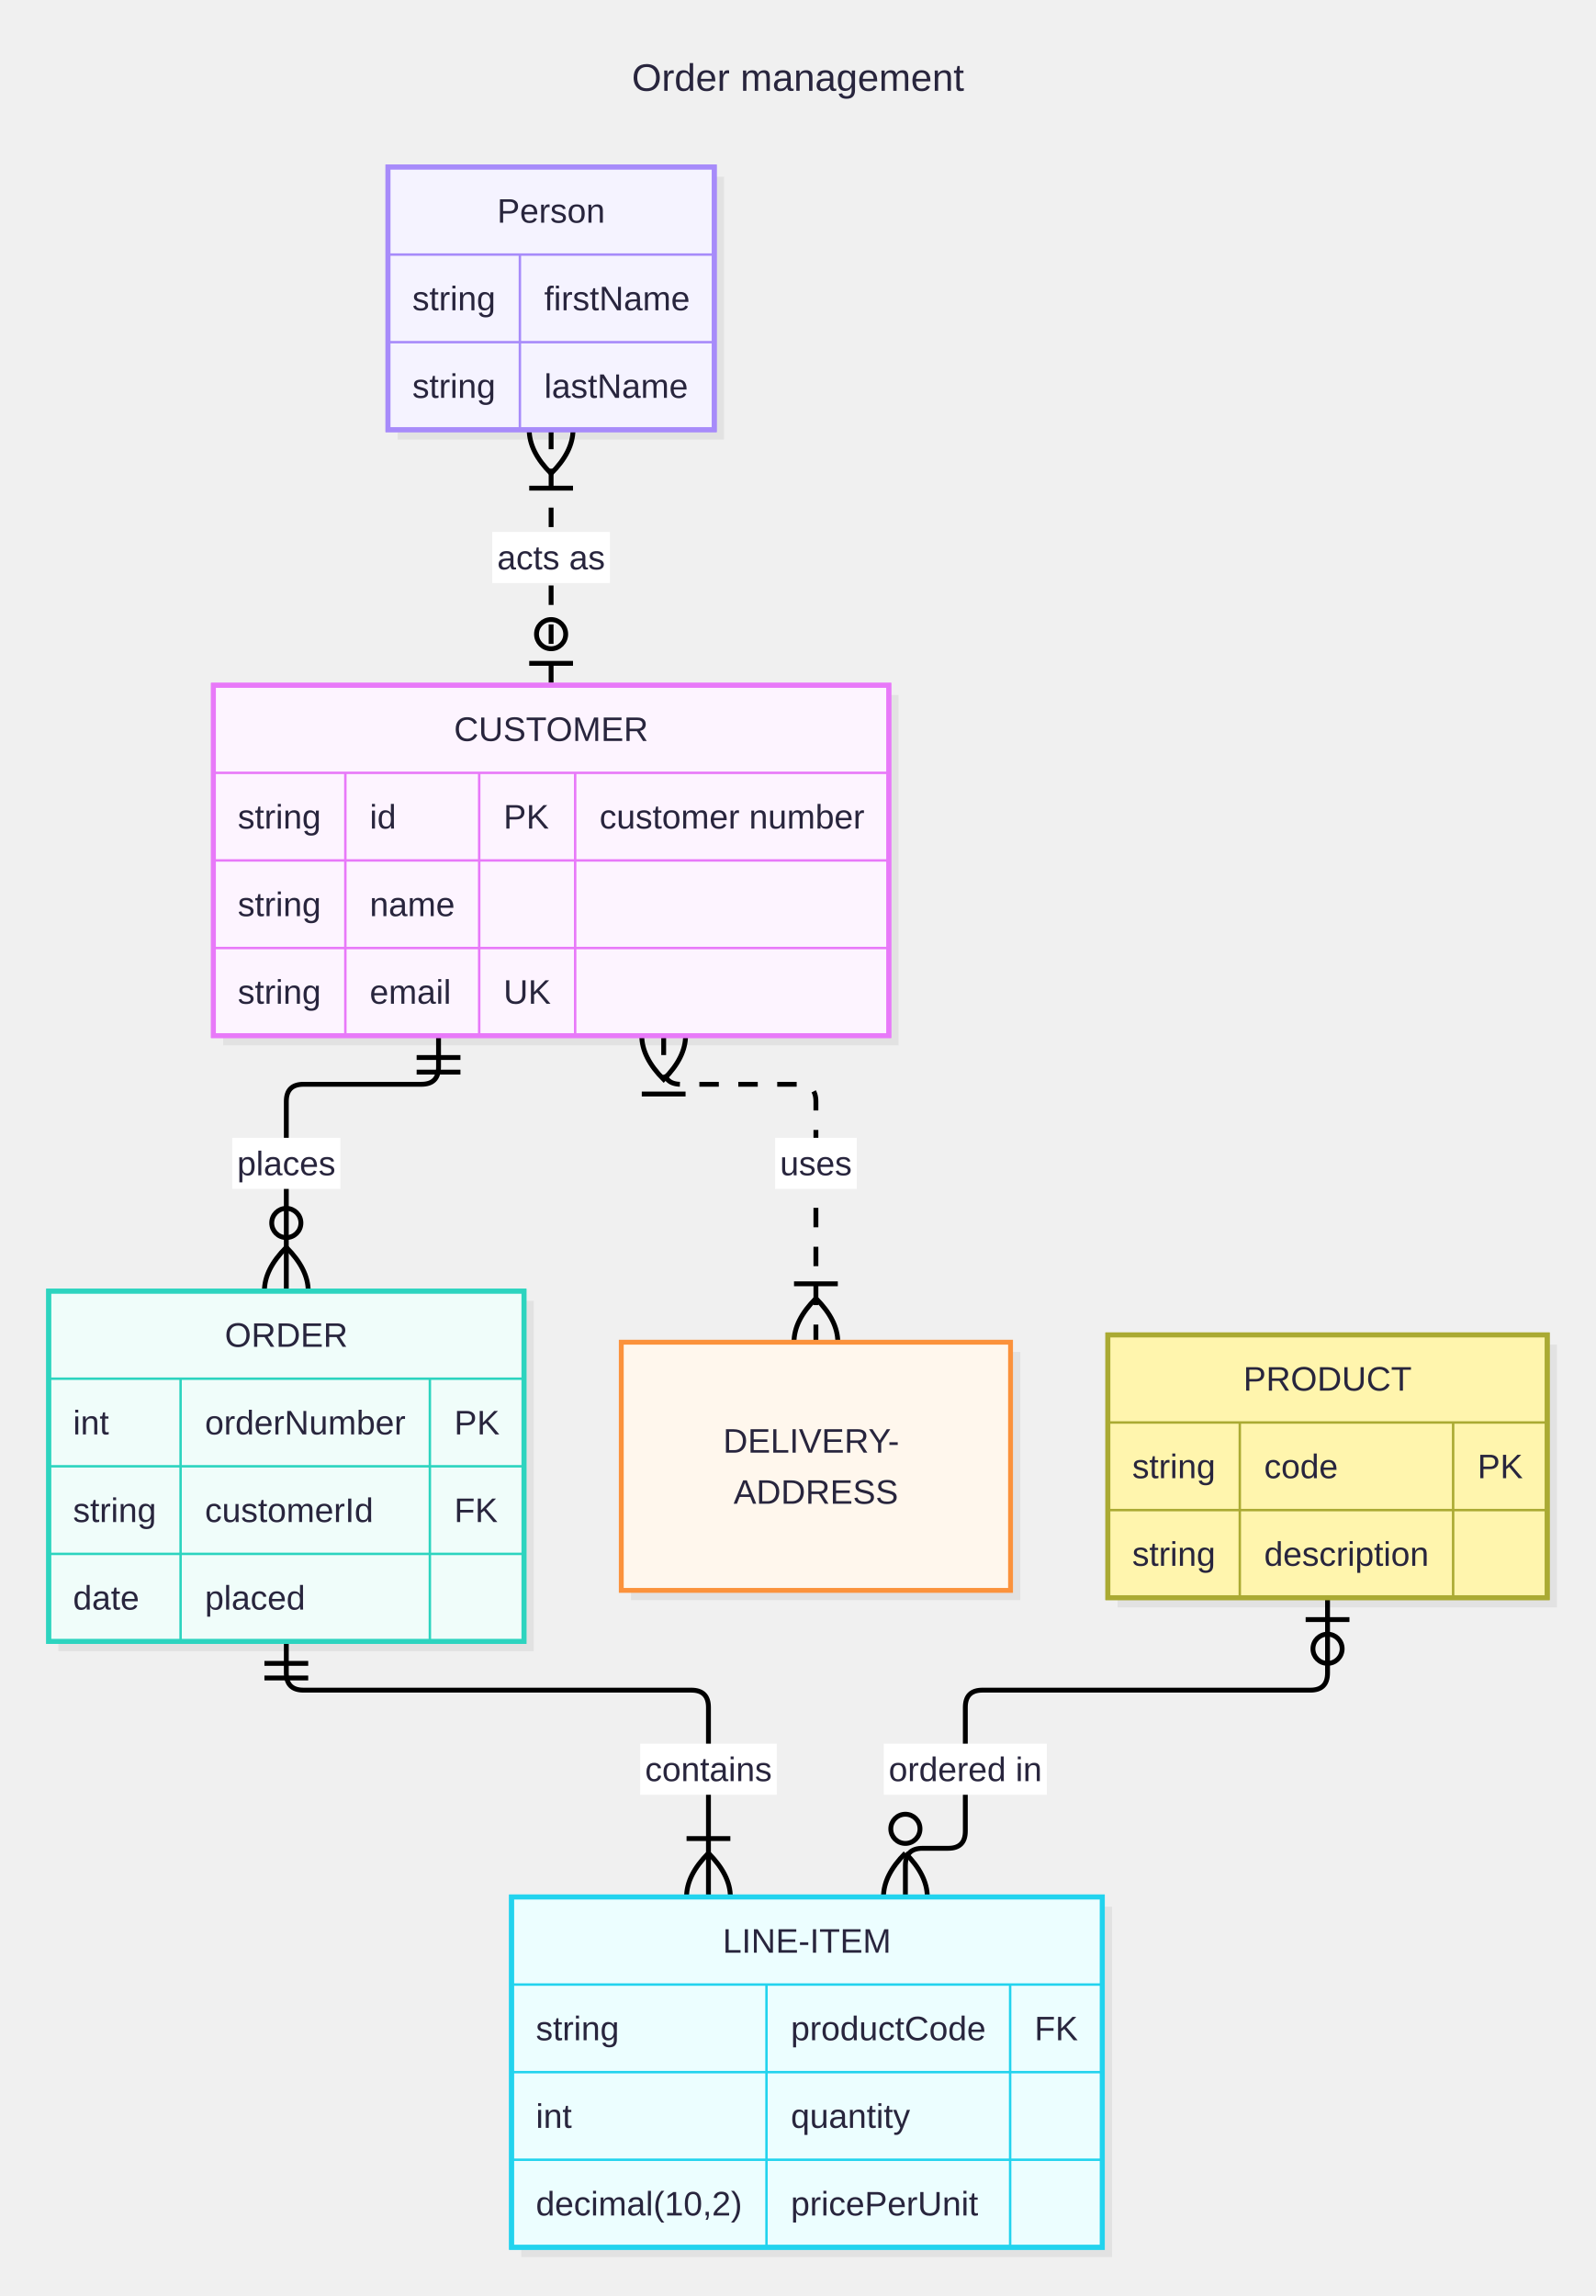
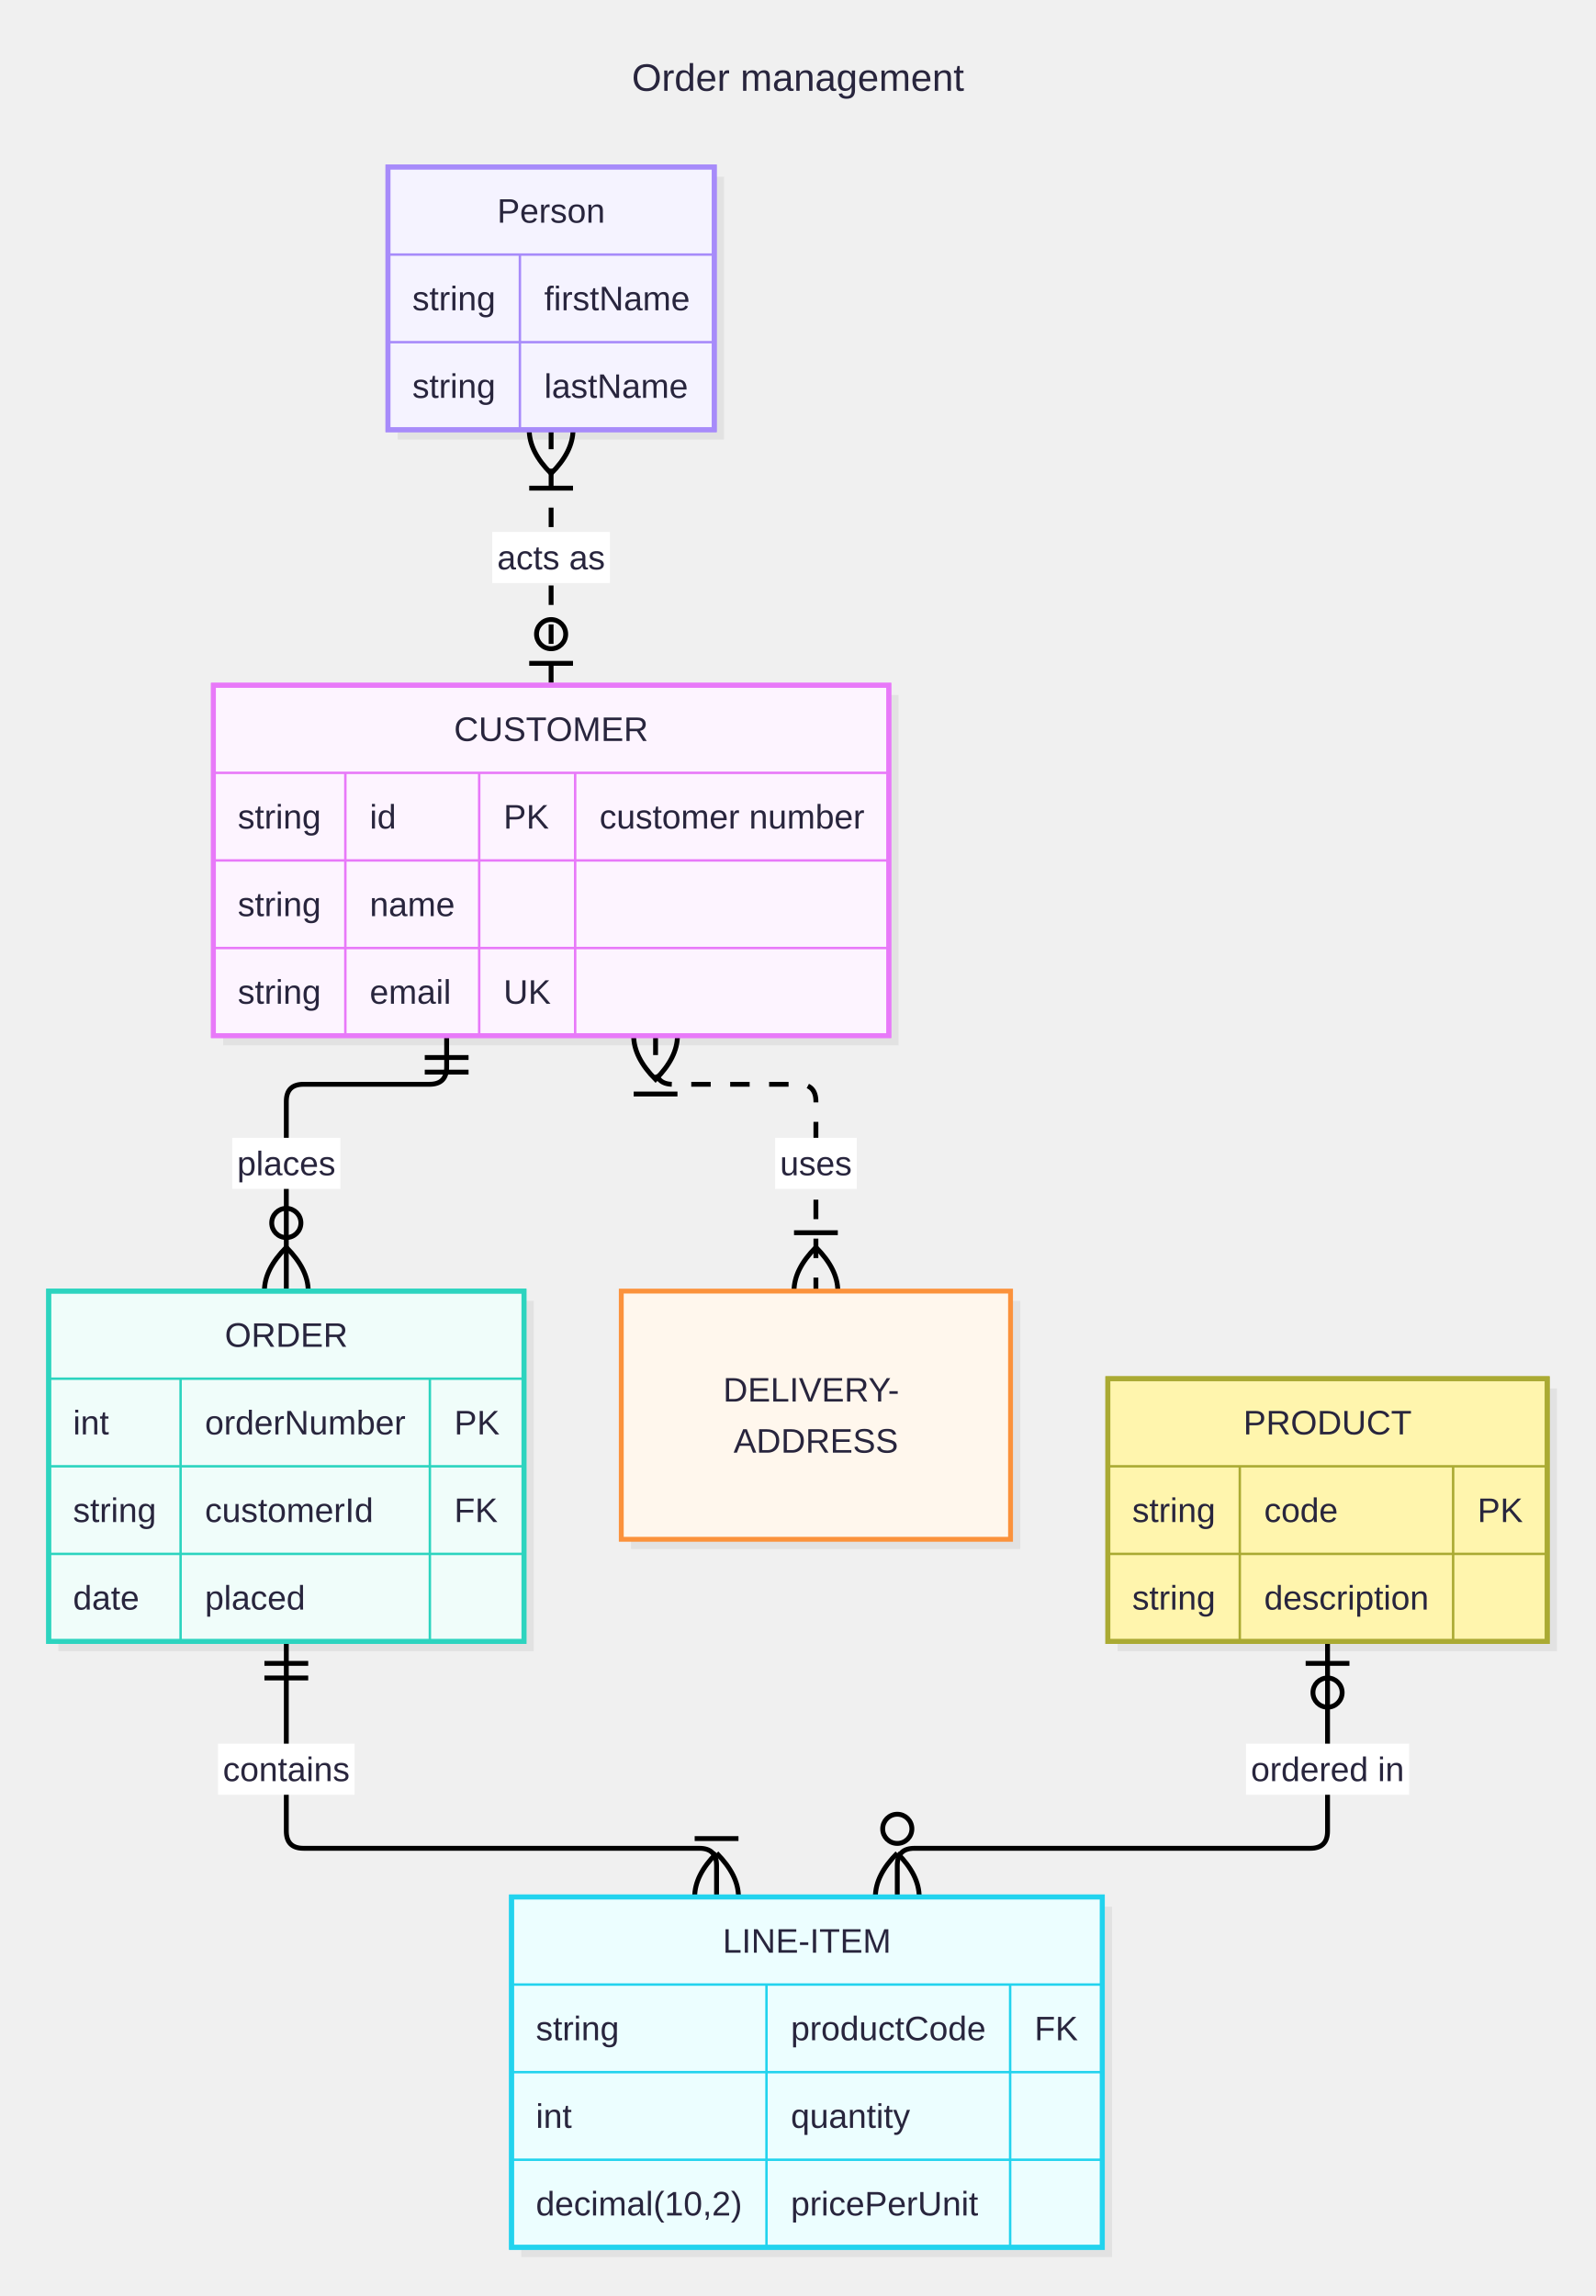
<svg xmlns="http://www.w3.org/2000/svg" id="my-svg" width="100%" class="erDiagram" style="max-width: 655.962px; background-color: white;" viewBox="-20 -68.625 655.962 943.625" role="graphics-document document" aria-roledescription="er">
  <style>#my-svg{font-family:"Recursive Variable", arial, sans-serif;font-size:16px;}#my-svg text{font-family:"Recursive Variable", arial, sans-serif;}</style>
  <g>
    <g class="edgePaths">
      <g id="L-CUSTOMER-ORDER-0" class="edgePath">
-         <path class="flowchart-link LS-CUSTOMER LE-ORDER" d="M160.256,357L160.256,369.929C160.256,374.643,157.899,377,153.185,377L104.754,377C100.04,377,97.683,379.357,97.683,384.071L97.683,462" fill="none" stroke="#000000" stroke-width="2" />
+         <path class="flowchart-link LS-CUSTOMER LE-ORDER" d="M163.589,357L163.589,369.929C163.589,374.643,161.232,377,156.518,377L104.754,377C100.04,377,97.683,379.357,97.683,384.071L97.683,462" fill="none" stroke="#000000" stroke-width="2" />
        <circle class="marker" cx="97.683" cy="434" r="6" fill="none" stroke="#000000" stroke-width="2" />
        <path class="marker" d="M97.683,444C109.683,456,109.683,468,97.683,480C85.683,468,85.683,456,97.683,444" fill="none" stroke="#000000" stroke-width="2" />
-         <path class="marker" d="M169.256,366L151.256,366M169.256,372L151.256,372" fill="none" stroke="#000000" stroke-width="2" />
+         <path class="marker" d="M172.589,366L154.589,366M172.589,372L154.589,372" fill="none" stroke="#000000" stroke-width="2" />
      </g>
      <g id="L-CUSTOMER-DELIVERY-ADDRESS-1" class="edgePath">
-         <path class="flowchart-link LS-CUSTOMER LE-DELIVERY-ADDRESS" d="M252.793,357L252.793,369.929C252.793,374.643,255.15,377,259.864,377L308.295,377C313.009,377,315.366,379.357,315.366,384.071L315.366,483" fill="none" stroke="#000000" stroke-width="2" stroke-dasharray="8 8" />
-         <path class="marker" d="M324.366,459L306.366,459" fill="none" stroke="#000000" stroke-width="2" />
-         <path class="marker" d="M315.366,465C327.366,477,327.366,489,315.366,501C303.366,489,303.366,477,315.366,465" fill="none" stroke="#000000" stroke-width="2" />
-         <path class="marker" d="M252.793,339C264.793,351,264.793,363,252.793,375C240.793,363,240.793,351,252.793,339" fill="none" stroke="#000000" stroke-width="2" />
-         <path class="marker" d="M261.793,381L243.793,381" fill="none" stroke="#000000" stroke-width="2" />
+         <path class="flowchart-link LS-CUSTOMER LE-DELIVERY-ADDRESS" d="M249.459,357L249.459,369.929C249.459,374.643,251.817,377,256.531,377L308.295,377C313.009,377,315.366,379.357,315.366,384.071L315.366,462" fill="none" stroke="#000000" stroke-width="2" stroke-dasharray="8 8" />
+         <path class="marker" d="M324.366,438L306.366,438" fill="none" stroke="#000000" stroke-width="2" />
+         <path class="marker" d="M315.366,444C327.366,456,327.366,468,315.366,480C303.366,468,303.366,456,315.366,444" fill="none" stroke="#000000" stroke-width="2" />
+         <path class="marker" d="M249.459,339C261.459,351,261.459,363,249.459,375C237.459,363,237.459,351,249.459,339" fill="none" stroke="#000000" stroke-width="2" />
+         <path class="marker" d="M258.459,381L240.459,381" fill="none" stroke="#000000" stroke-width="2" />
      </g>
      <g id="L-ORDER-LINE-ITEM-2" class="edgePath">
-         <path class="flowchart-link LS-ORDER LE-LINE-ITEM" d="M97.683,606L97.683,618.929C97.683,623.643,100.04,626,104.754,626L264.129,626C268.843,626,271.2,628.357,271.2,633.071L271.2,711" fill="none" stroke="#000000" stroke-width="2" />
-         <path class="marker" d="M280.2,687L262.2,687" fill="none" stroke="#000000" stroke-width="2" />
-         <path class="marker" d="M271.2,693C283.2,705,283.2,717,271.2,729C259.2,717,259.2,705,271.2,693" fill="none" stroke="#000000" stroke-width="2" />
+         <path class="flowchart-link LS-ORDER LE-LINE-ITEM" d="M97.683,606L97.683,683.929C97.683,688.643,100.04,691,104.754,691L267.462,691C272.176,691,274.534,693.357,274.534,698.071L274.534,711" fill="none" stroke="#000000" stroke-width="2" />
+         <path class="marker" d="M283.534,687L265.534,687" fill="none" stroke="#000000" stroke-width="2" />
+         <path class="marker" d="M274.534,693C286.534,705,286.534,717,274.534,729C262.534,717,262.534,705,274.534,693" fill="none" stroke="#000000" stroke-width="2" />
        <path class="marker" d="M106.683,615L88.683,615M106.683,621L88.683,621" fill="none" stroke="#000000" stroke-width="2" />
      </g>
      <g id="L-PRODUCT-LINE-ITEM-3" class="edgePath">
-         <path class="flowchart-link LS-PRODUCT LE-LINE-ITEM" d="M525.664,588L525.664,618.929C525.664,623.643,523.307,626,518.593,626L383.853,626C379.139,626,376.782,628.357,376.782,633.071L376.782,683.929C376.782,688.643,374.425,691,369.711,691L359.218,691C354.504,691,352.147,693.357,352.147,698.071L352.147,711" fill="none" stroke="#000000" stroke-width="2" />
-         <circle class="marker" cx="352.147" cy="683" r="6" fill="none" stroke="#000000" stroke-width="2" />
-         <path class="marker" d="M352.147,693C364.147,705,364.147,717,352.147,729C340.147,717,340.147,705,352.147,693" fill="none" stroke="#000000" stroke-width="2" />
-         <circle class="marker" cx="525.664" cy="609" r="6" fill="none" stroke="#000000" stroke-width="2" />
-         <path class="marker" d="M534.664,597L516.664,597" fill="none" stroke="#000000" stroke-width="2" />
+         <path class="flowchart-link LS-PRODUCT LE-LINE-ITEM" d="M525.664,606L525.664,683.929C525.664,688.643,523.307,691,518.593,691L355.885,691C351.171,691,348.813,693.357,348.813,698.071L348.813,711" fill="none" stroke="#000000" stroke-width="2" />
+         <circle class="marker" cx="348.813" cy="683" r="6" fill="none" stroke="#000000" stroke-width="2" />
+         <path class="marker" d="M348.813,693C360.813,705,360.813,717,348.813,729C336.813,717,336.813,705,348.813,693" fill="none" stroke="#000000" stroke-width="2" />
+         <circle class="marker" cx="525.664" cy="627" r="6" fill="none" stroke="#000000" stroke-width="2" />
+         <path class="marker" d="M534.664,615L516.664,615" fill="none" stroke="#000000" stroke-width="2" />
      </g>
      <g id="L-p-CUSTOMER-4" class="edgePath">
-         <path class="flowchart-link LS-p LE-CUSTOMER" d="M206.524,108L206.524,213" fill="none" stroke="#000000" stroke-width="2" stroke-dasharray="8 8" />
-         <circle class="marker" cx="206.524" cy="192" r="6" fill="none" stroke="#000000" stroke-width="2" />
-         <path class="marker" d="M215.524,204L197.524,204" fill="none" stroke="#000000" stroke-width="2" />
-         <path class="marker" d="M206.524,90C218.524,102,218.524,114,206.524,126C194.524,114,194.524,102,206.524,90" fill="none" stroke="#000000" stroke-width="2" />
-         <path class="marker" d="M215.524,132L197.524,132" fill="none" stroke="#000000" stroke-width="2" />
+         <path class="flowchart-link LS-p LE-CUSTOMER" d="M206.525,108L206.525,213" fill="none" stroke="#000000" stroke-width="2" stroke-dasharray="8 8" />
+         <circle class="marker" cx="206.525" cy="192" r="6" fill="none" stroke="#000000" stroke-width="2" />
+         <path class="marker" d="M215.525,204L197.525,204" fill="none" stroke="#000000" stroke-width="2" />
+         <path class="marker" d="M206.525,90C218.525,102,218.525,114,206.525,126C194.525,114,194.525,102,206.525,90" fill="none" stroke="#000000" stroke-width="2" />
+         <path class="marker" d="M215.525,132L197.525,132" fill="none" stroke="#000000" stroke-width="2" />
      </g>
    </g>
    <g class="edgeLabels">
      <g class="edgeLabel">
        <rect x="75.453" y="399" width="44.46" height="21" fill="#FFFFFF" stroke="none" />
        <text x="97.683" y="414.4" text-anchor="middle" font-size="14" fill="#28253D">places</text>
      </g>
      <g class="edgeLabel">
        <rect x="298.582" y="399" width="33.568" height="21" fill="#FFFFFF" stroke="none" />
        <text x="315.366" y="414.4" text-anchor="middle" font-size="14" fill="#28253D">uses</text>
      </g>
      <g class="edgeLabel">
-         <rect x="243.132" y="648" width="56.136" height="21" fill="#FFFFFF" stroke="none" />
-         <text x="271.2" y="663.4" text-anchor="middle" font-size="14" fill="#28253D">contains</text>
+         <rect x="69.615" y="648" width="56.136" height="21" fill="#FFFFFF" stroke="none" />
+         <text x="97.683" y="663.4" text-anchor="middle" font-size="14" fill="#28253D">contains</text>
      </g>
      <g class="edgeLabel">
-         <rect x="343.268" y="648" width="67.028" height="21" fill="#FFFFFF" stroke="none" />
-         <text x="376.782" y="663.4" text-anchor="middle" font-size="14" fill="#28253D">ordered in</text>
+         <rect x="492.15" y="648" width="67.028" height="21" fill="#FFFFFF" stroke="none" />
+         <text x="525.664" y="663.4" text-anchor="middle" font-size="14" fill="#28253D">ordered in</text>
      </g>
      <g class="edgeLabel">
        <rect x="182.349" y="150" width="48.352" height="21" fill="#FFFFFF" stroke="none" />
        <text x="206.524" y="165.4" text-anchor="middle" font-size="14" fill="#28253D">acts as</text>
      </g>
    </g>
    <g class="nodes">
      <g id="entity-CUSTOMER-0" class="node default">
        <rect class="drop-shadow" x="71.719" y="217" width="277.61" height="144" fill="#000000" stroke="none" opacity="0.06" />
        <rect class="basic label-container" x="67.719" y="213" width="277.61" height="144" fill="#FDF4FF" stroke="#E879F9" stroke-width="2" />
        <text class="nodeLabel" x="206.524" y="235.9" text-anchor="middle" font-size="14" fill="#28253D">CUSTOMER</text>
        <path d="M67.719,249L345.329,249" fill="none" stroke="#E879F9" stroke-width="1" />
        <text class="label" x="77.719" y="271.9" text-anchor="start" font-size="14" fill="#28253D">string</text>
        <text class="label" x="131.95" y="271.9" text-anchor="start" font-size="14" fill="#28253D">id</text>
        <text class="label" x="186.963" y="271.9" text-anchor="start" font-size="14" fill="#28253D">PK</text>
        <text class="label" x="226.409" y="271.9" text-anchor="start" font-size="14" fill="#28253D">customer number</text>
        <path d="M67.719,285L345.329,285" fill="none" stroke="#E879F9" stroke-width="1" />
        <text class="label" x="77.719" y="307.9" text-anchor="start" font-size="14" fill="#28253D">string</text>
        <text class="label" x="131.95" y="307.9" text-anchor="start" font-size="14" fill="#28253D">name</text>
        <path d="M67.719,321L345.329,321" fill="none" stroke="#E879F9" stroke-width="1" />
        <text class="label" x="77.719" y="343.9" text-anchor="start" font-size="14" fill="#28253D">string</text>
        <text class="label" x="131.95" y="343.9" text-anchor="start" font-size="14" fill="#28253D">email</text>
        <text class="label" x="186.963" y="343.9" text-anchor="start" font-size="14" fill="#28253D">UK</text>
        <path d="M121.949,249L121.949,357" fill="none" stroke="#E879F9" stroke-width="1" />
        <path d="M176.963,249L176.963,357" fill="none" stroke="#E879F9" stroke-width="1" />
        <path d="M216.409,249L216.409,357" fill="none" stroke="#E879F9" stroke-width="1" />
        <rect x="67.719" y="213" width="277.61" height="144" fill="none" stroke="#E879F9" stroke-width="2" />
      </g>
      <g id="entity-ORDER-1" class="node default">
        <rect class="drop-shadow" x="4" y="466" width="195.366" height="144" fill="#000000" stroke="none" opacity="0.06" />
        <rect class="basic label-container" x="0" y="462" width="195.366" height="144" fill="#F0FDFA" stroke="#2DD4BF" stroke-width="2" />
        <text class="nodeLabel" x="97.683" y="484.9" text-anchor="middle" font-size="14" fill="#28253D">ORDER</text>
        <path d="M0,498L195.366,498" fill="none" stroke="#2DD4BF" stroke-width="1" />
        <text class="label" x="10" y="520.9" text-anchor="start" font-size="14" fill="#28253D">int</text>
        <text class="label" x="64.23" y="520.9" text-anchor="start" font-size="14" fill="#28253D">orderNumber</text>
        <text class="label" x="166.69" y="520.9" text-anchor="start" font-size="14" fill="#28253D">PK</text>
        <path d="M0,534L195.366,534" fill="none" stroke="#2DD4BF" stroke-width="1" />
        <text class="label" x="10" y="556.9" text-anchor="start" font-size="14" fill="#28253D">string</text>
        <text class="label" x="64.23" y="556.9" text-anchor="start" font-size="14" fill="#28253D">customerId</text>
        <text class="label" x="166.69" y="556.9" text-anchor="start" font-size="14" fill="#28253D">FK</text>
        <path d="M0,570L195.366,570" fill="none" stroke="#2DD4BF" stroke-width="1" />
        <text class="label" x="10" y="592.9" text-anchor="start" font-size="14" fill="#28253D">date</text>
        <text class="label" x="64.23" y="592.9" text-anchor="start" font-size="14" fill="#28253D">placed</text>
        <path d="M54.23,498L54.23,606" fill="none" stroke="#2DD4BF" stroke-width="1" />
        <path d="M156.69,498L156.69,606" fill="none" stroke="#2DD4BF" stroke-width="1" />
        <rect x="0" y="462" width="195.366" height="144" fill="none" stroke="#2DD4BF" stroke-width="2" />
      </g>
      <g id="entity-DELIVERY-ADDRESS-2" class="node default">
-         <rect class="drop-shadow" x="239.366" y="487" width="160" height="102" fill="#000000" stroke="none" opacity="0.06" />
-         <rect class="basic label-container" x="235.366" y="483" width="160" height="102" fill="#FFF7ED" stroke="#FB923C" stroke-width="2" />
-         <text class="nodeLabel" x="315.366" y="528.4" text-anchor="middle" font-size="14" fill="#28253D">
-           <tspan x="315.366" y="528.4">DELIVERY-</tspan>
-           <tspan x="315.366" y="549.4">ADDRESS</tspan>
+         <rect class="drop-shadow" x="239.366" y="466" width="160" height="102" fill="#000000" stroke="none" opacity="0.06" />
+         <rect class="basic label-container" x="235.366" y="462" width="160" height="102" fill="#FFF7ED" stroke="#FB923C" stroke-width="2" />
+         <text class="nodeLabel" x="315.366" y="507.4" text-anchor="middle" font-size="14" fill="#28253D">
+           <tspan x="315.366" y="507.4">DELIVERY-</tspan>
+           <tspan x="315.366" y="528.4">ADDRESS</tspan>
        </text>
      </g>
      <g id="entity-LINE-ITEM-3" class="node default">
        <rect class="drop-shadow" x="194.254" y="715" width="242.84" height="144" fill="#000000" stroke="none" opacity="0.06" />
        <rect class="basic label-container" x="190.254" y="711" width="242.84" height="144" fill="#ECFEFF" stroke="#22D3EE" stroke-width="2" />
        <text class="nodeLabel" x="311.673" y="733.9" text-anchor="middle" font-size="14" fill="#28253D">LINE-ITEM</text>
        <path d="M190.254,747L433.093,747" fill="none" stroke="#22D3EE" stroke-width="1" />
        <text class="label" x="200.254" y="769.9" text-anchor="start" font-size="14" fill="#28253D">string</text>
        <text class="label" x="305.051" y="769.9" text-anchor="start" font-size="14" fill="#28253D">productCode</text>
        <text class="label" x="405.202" y="769.9" text-anchor="start" font-size="14" fill="#28253D">FK</text>
        <path d="M190.254,783L433.093,783" fill="none" stroke="#22D3EE" stroke-width="1" />
        <text class="label" x="200.254" y="805.9" text-anchor="start" font-size="14" fill="#28253D">int</text>
        <text class="label" x="305.051" y="805.9" text-anchor="start" font-size="14" fill="#28253D">quantity</text>
        <path d="M190.254,819L433.093,819" fill="none" stroke="#22D3EE" stroke-width="1" />
        <text class="label" x="200.254" y="841.9" text-anchor="start" font-size="14" fill="#28253D">decimal(10,2)</text>
        <text class="label" x="305.051" y="841.9" text-anchor="start" font-size="14" fill="#28253D">pricePerUnit</text>
        <path d="M295.051,747L295.051,855" fill="none" stroke="#22D3EE" stroke-width="1" />
        <path d="M395.202,747L395.202,855" fill="none" stroke="#22D3EE" stroke-width="1" />
        <rect x="190.254" y="711" width="242.84" height="144" fill="none" stroke="#22D3EE" stroke-width="2" />
      </g>
      <g id="entity-PRODUCT-4" class="node default highlight">
-         <rect class="drop-shadow" x="439.366" y="484" width="180.596" height="108" fill="#000000" stroke="none" opacity="0.06" />
-         <rect class="basic label-container" x="435.366" y="480" width="180.596" height="108" fill="#fff5ad" stroke="#aaaa33" stroke-width="2" />
-         <text class="nodeLabel" x="525.664" y="502.9" text-anchor="middle" font-size="14" fill="#28253D">PRODUCT</text>
-         <path d="M435.366,516L615.962,516" fill="none" stroke="#aaaa33" stroke-width="1" />
-         <text class="label" x="445.366" y="538.9" text-anchor="start" font-size="14" fill="#28253D">string</text>
-         <text class="label" x="499.596" y="538.9" text-anchor="start" font-size="14" fill="#28253D">code</text>
-         <text class="label" x="587.286" y="538.9" text-anchor="start" font-size="14" fill="#28253D">PK</text>
-         <path d="M435.366,552L615.962,552" fill="none" stroke="#aaaa33" stroke-width="1" />
-         <text class="label" x="445.366" y="574.9" text-anchor="start" font-size="14" fill="#28253D">string</text>
-         <text class="label" x="499.596" y="574.9" text-anchor="start" font-size="14" fill="#28253D">description</text>
-         <path d="M489.596,516L489.596,588" fill="none" stroke="#aaaa33" stroke-width="1" />
-         <path d="M577.286,516L577.286,588" fill="none" stroke="#aaaa33" stroke-width="1" />
-         <rect x="435.366" y="480" width="180.596" height="108" fill="none" stroke="#aaaa33" stroke-width="2" />
+         <rect class="drop-shadow" x="439.366" y="502" width="180.596" height="108" fill="#000000" stroke="none" opacity="0.06" />
+         <rect class="basic label-container" x="435.366" y="498" width="180.596" height="108" fill="#fff5ad" stroke="#aaaa33" stroke-width="2" />
+         <text class="nodeLabel" x="525.664" y="520.9" text-anchor="middle" font-size="14" fill="#28253D">PRODUCT</text>
+         <path d="M435.366,534L615.962,534" fill="none" stroke="#aaaa33" stroke-width="1" />
+         <text class="label" x="445.366" y="556.9" text-anchor="start" font-size="14" fill="#28253D">string</text>
+         <text class="label" x="499.596" y="556.9" text-anchor="start" font-size="14" fill="#28253D">code</text>
+         <text class="label" x="587.286" y="556.9" text-anchor="start" font-size="14" fill="#28253D">PK</text>
+         <path d="M435.366,570L615.962,570" fill="none" stroke="#aaaa33" stroke-width="1" />
+         <text class="label" x="445.366" y="592.9" text-anchor="start" font-size="14" fill="#28253D">string</text>
+         <text class="label" x="499.596" y="592.9" text-anchor="start" font-size="14" fill="#28253D">description</text>
+         <path d="M489.596,534L489.596,606" fill="none" stroke="#aaaa33" stroke-width="1" />
+         <path d="M577.286,534L577.286,606" fill="none" stroke="#aaaa33" stroke-width="1" />
+         <rect x="435.366" y="498" width="180.596" height="108" fill="none" stroke="#aaaa33" stroke-width="2" />
      </g>
      <g id="entity-p-5" class="node default">
-         <rect class="drop-shadow" x="143.463" y="4" width="134.122" height="108" fill="#000000" stroke="none" opacity="0.06" />
-         <rect class="basic label-container" x="139.463" y="0" width="134.122" height="108" fill="#F5F3FF" stroke="#A78BFA" stroke-width="2" />
-         <text class="nodeLabel" x="206.524" y="22.9" text-anchor="middle" font-size="14" fill="#28253D">Person</text>
-         <path d="M139.463,36L273.586,36" fill="none" stroke="#A78BFA" stroke-width="1" />
-         <text class="label" x="149.463" y="58.9" text-anchor="start" font-size="14" fill="#28253D">string</text>
-         <text class="label" x="203.693" y="58.9" text-anchor="start" font-size="14" fill="#28253D">firstName</text>
-         <path d="M139.463,72L273.586,72" fill="none" stroke="#A78BFA" stroke-width="1" />
-         <text class="label" x="149.463" y="94.9" text-anchor="start" font-size="14" fill="#28253D">string</text>
-         <text class="label" x="203.693" y="94.9" text-anchor="start" font-size="14" fill="#28253D">lastName</text>
-         <path d="M193.693,36L193.693,108" fill="none" stroke="#A78BFA" stroke-width="1" />
-         <rect x="139.463" y="0" width="134.122" height="108" fill="none" stroke="#A78BFA" stroke-width="2" />
+         <rect class="drop-shadow" x="143.464" y="4" width="134.122" height="108" fill="#000000" stroke="none" opacity="0.06" />
+         <rect class="basic label-container" x="139.464" y="0" width="134.122" height="108" fill="#F5F3FF" stroke="#A78BFA" stroke-width="2" />
+         <text class="nodeLabel" x="206.525" y="22.9" text-anchor="middle" font-size="14" fill="#28253D">Person</text>
+         <path d="M139.464,36L273.586,36" fill="none" stroke="#A78BFA" stroke-width="1" />
+         <text class="label" x="149.464" y="58.9" text-anchor="start" font-size="14" fill="#28253D">string</text>
+         <text class="label" x="203.694" y="58.9" text-anchor="start" font-size="14" fill="#28253D">firstName</text>
+         <path d="M139.464,72L273.586,72" fill="none" stroke="#A78BFA" stroke-width="1" />
+         <text class="label" x="149.464" y="94.9" text-anchor="start" font-size="14" fill="#28253D">string</text>
+         <text class="label" x="203.694" y="94.9" text-anchor="start" font-size="14" fill="#28253D">lastName</text>
+         <path d="M193.694,36L193.694,108" fill="none" stroke="#A78BFA" stroke-width="1" />
+         <rect x="139.464" y="0" width="134.122" height="108" fill="none" stroke="#A78BFA" stroke-width="2" />
      </g>
    </g>
    <text class="flowchartTitleText" x="307.981" y="-31.3" text-anchor="middle" font-size="15.75" fill="#28253D">Order management</text>
  </g>
</svg>
